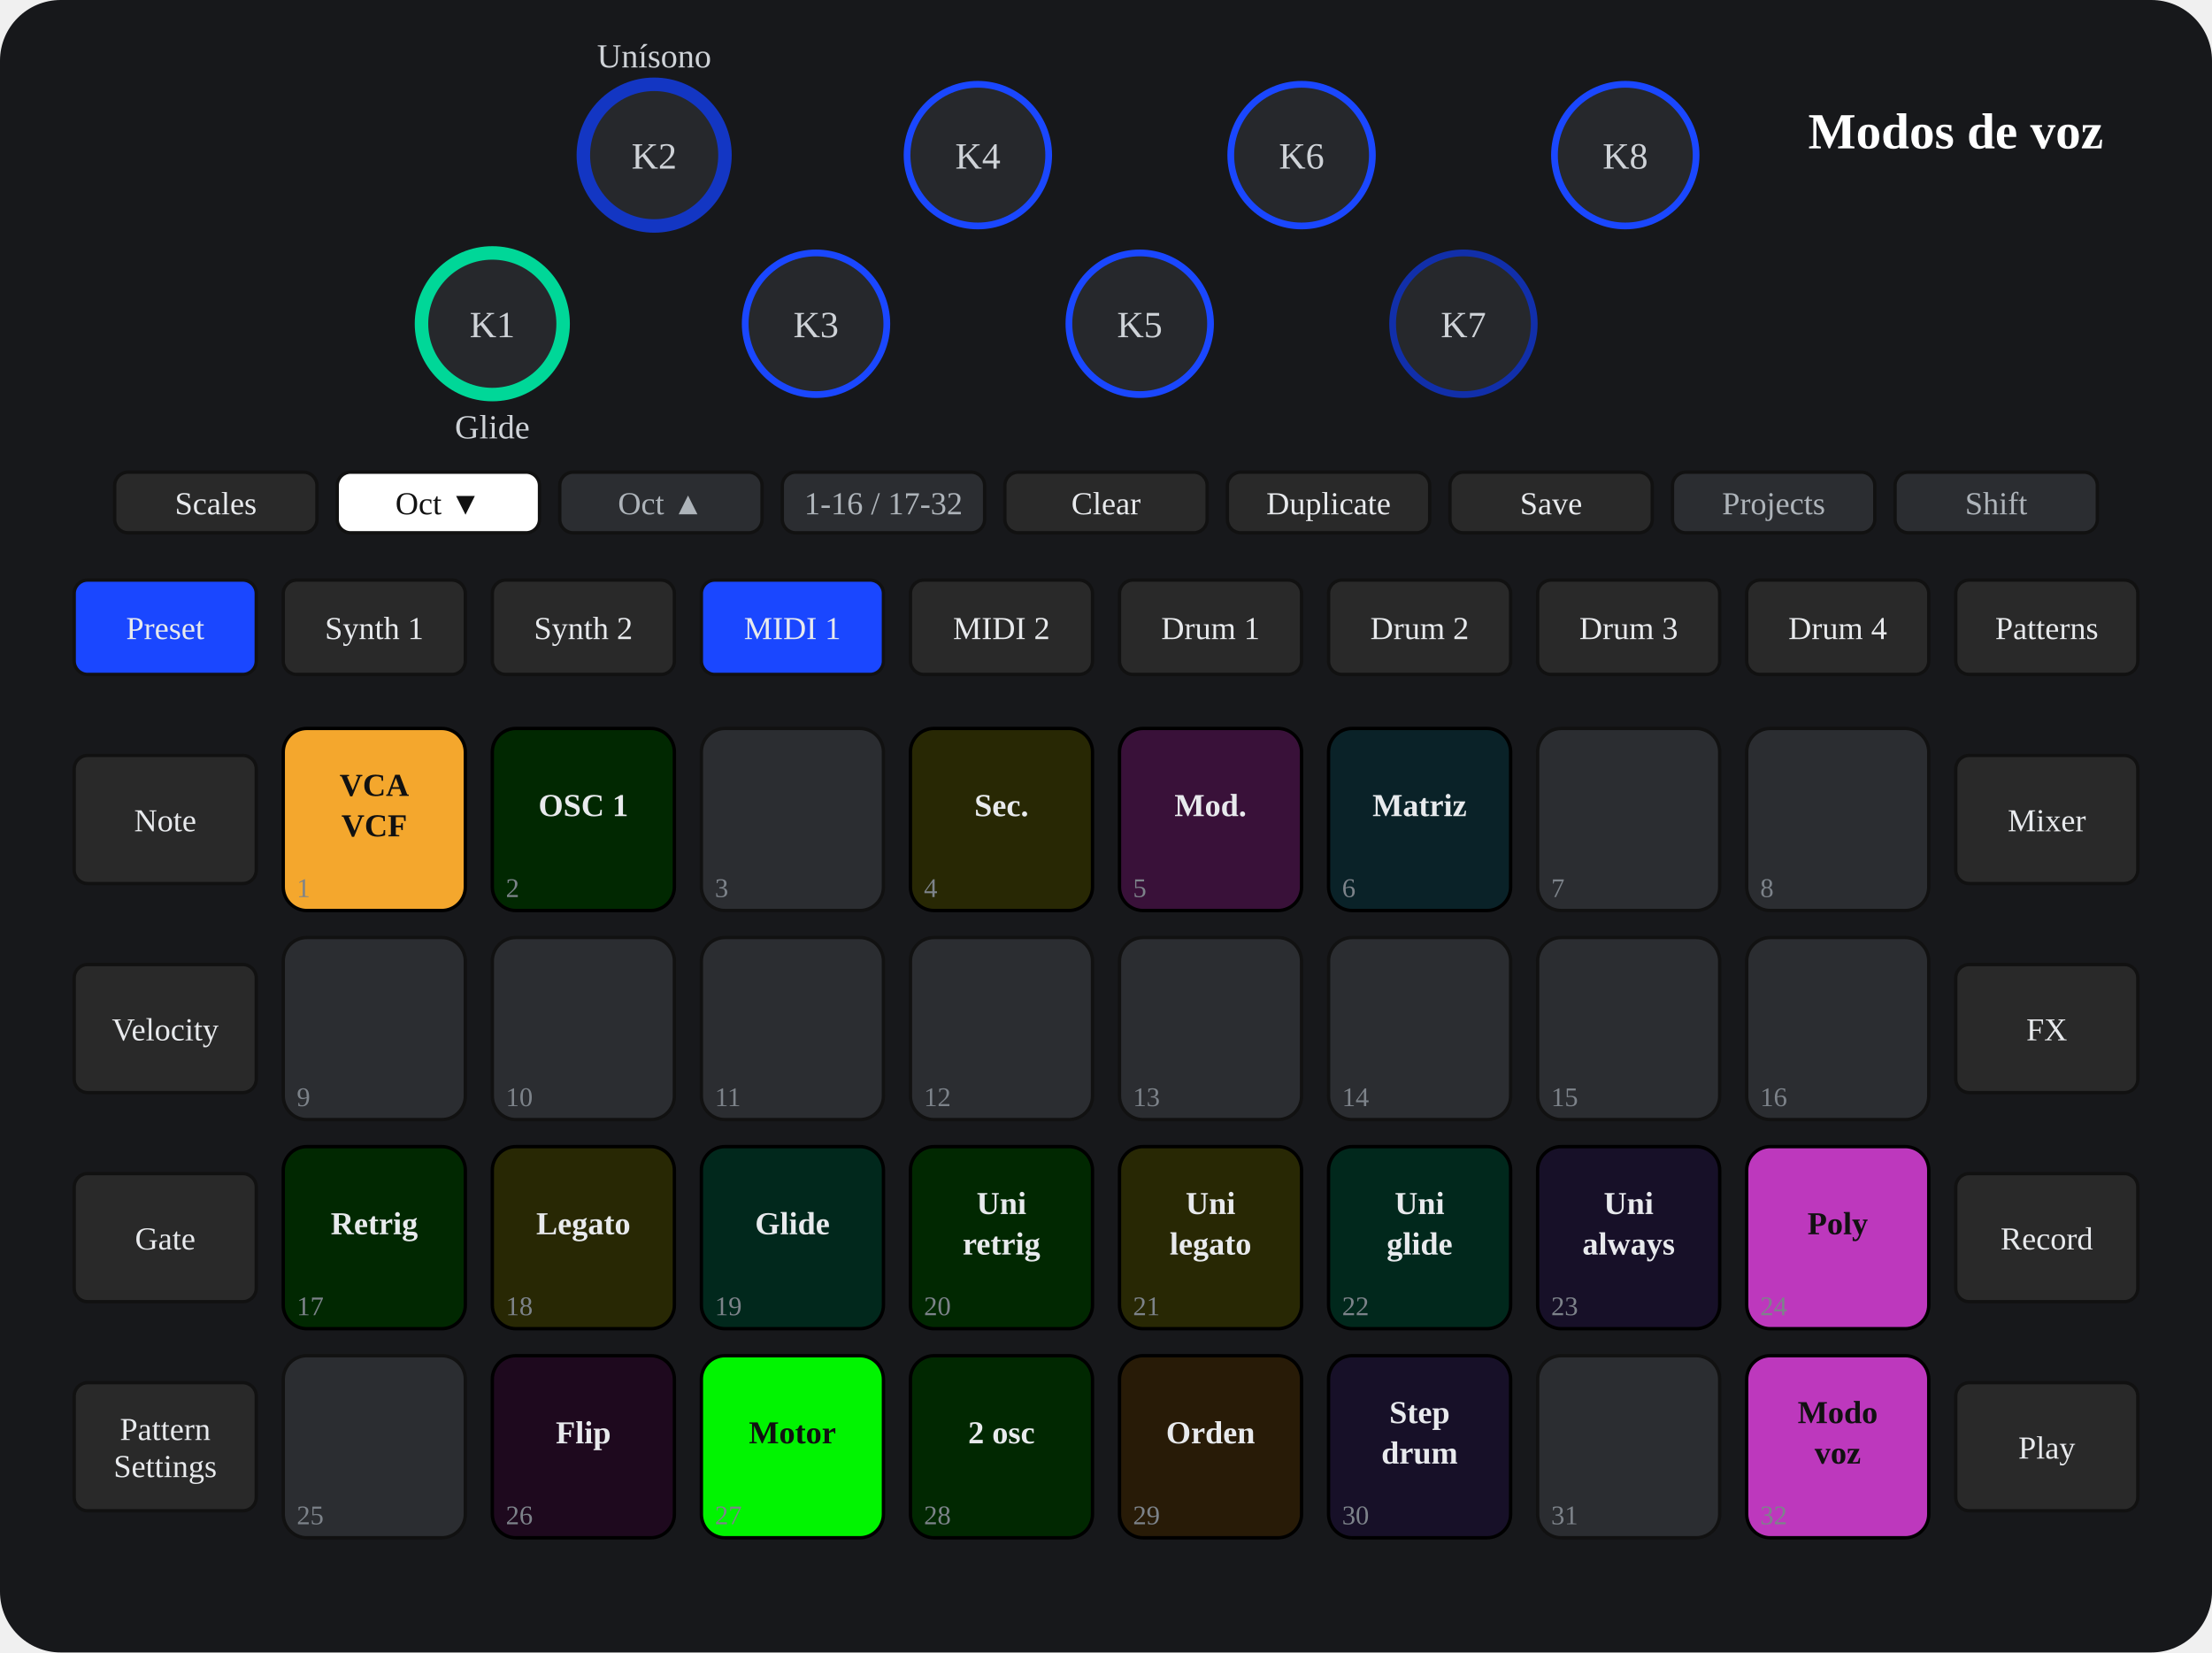
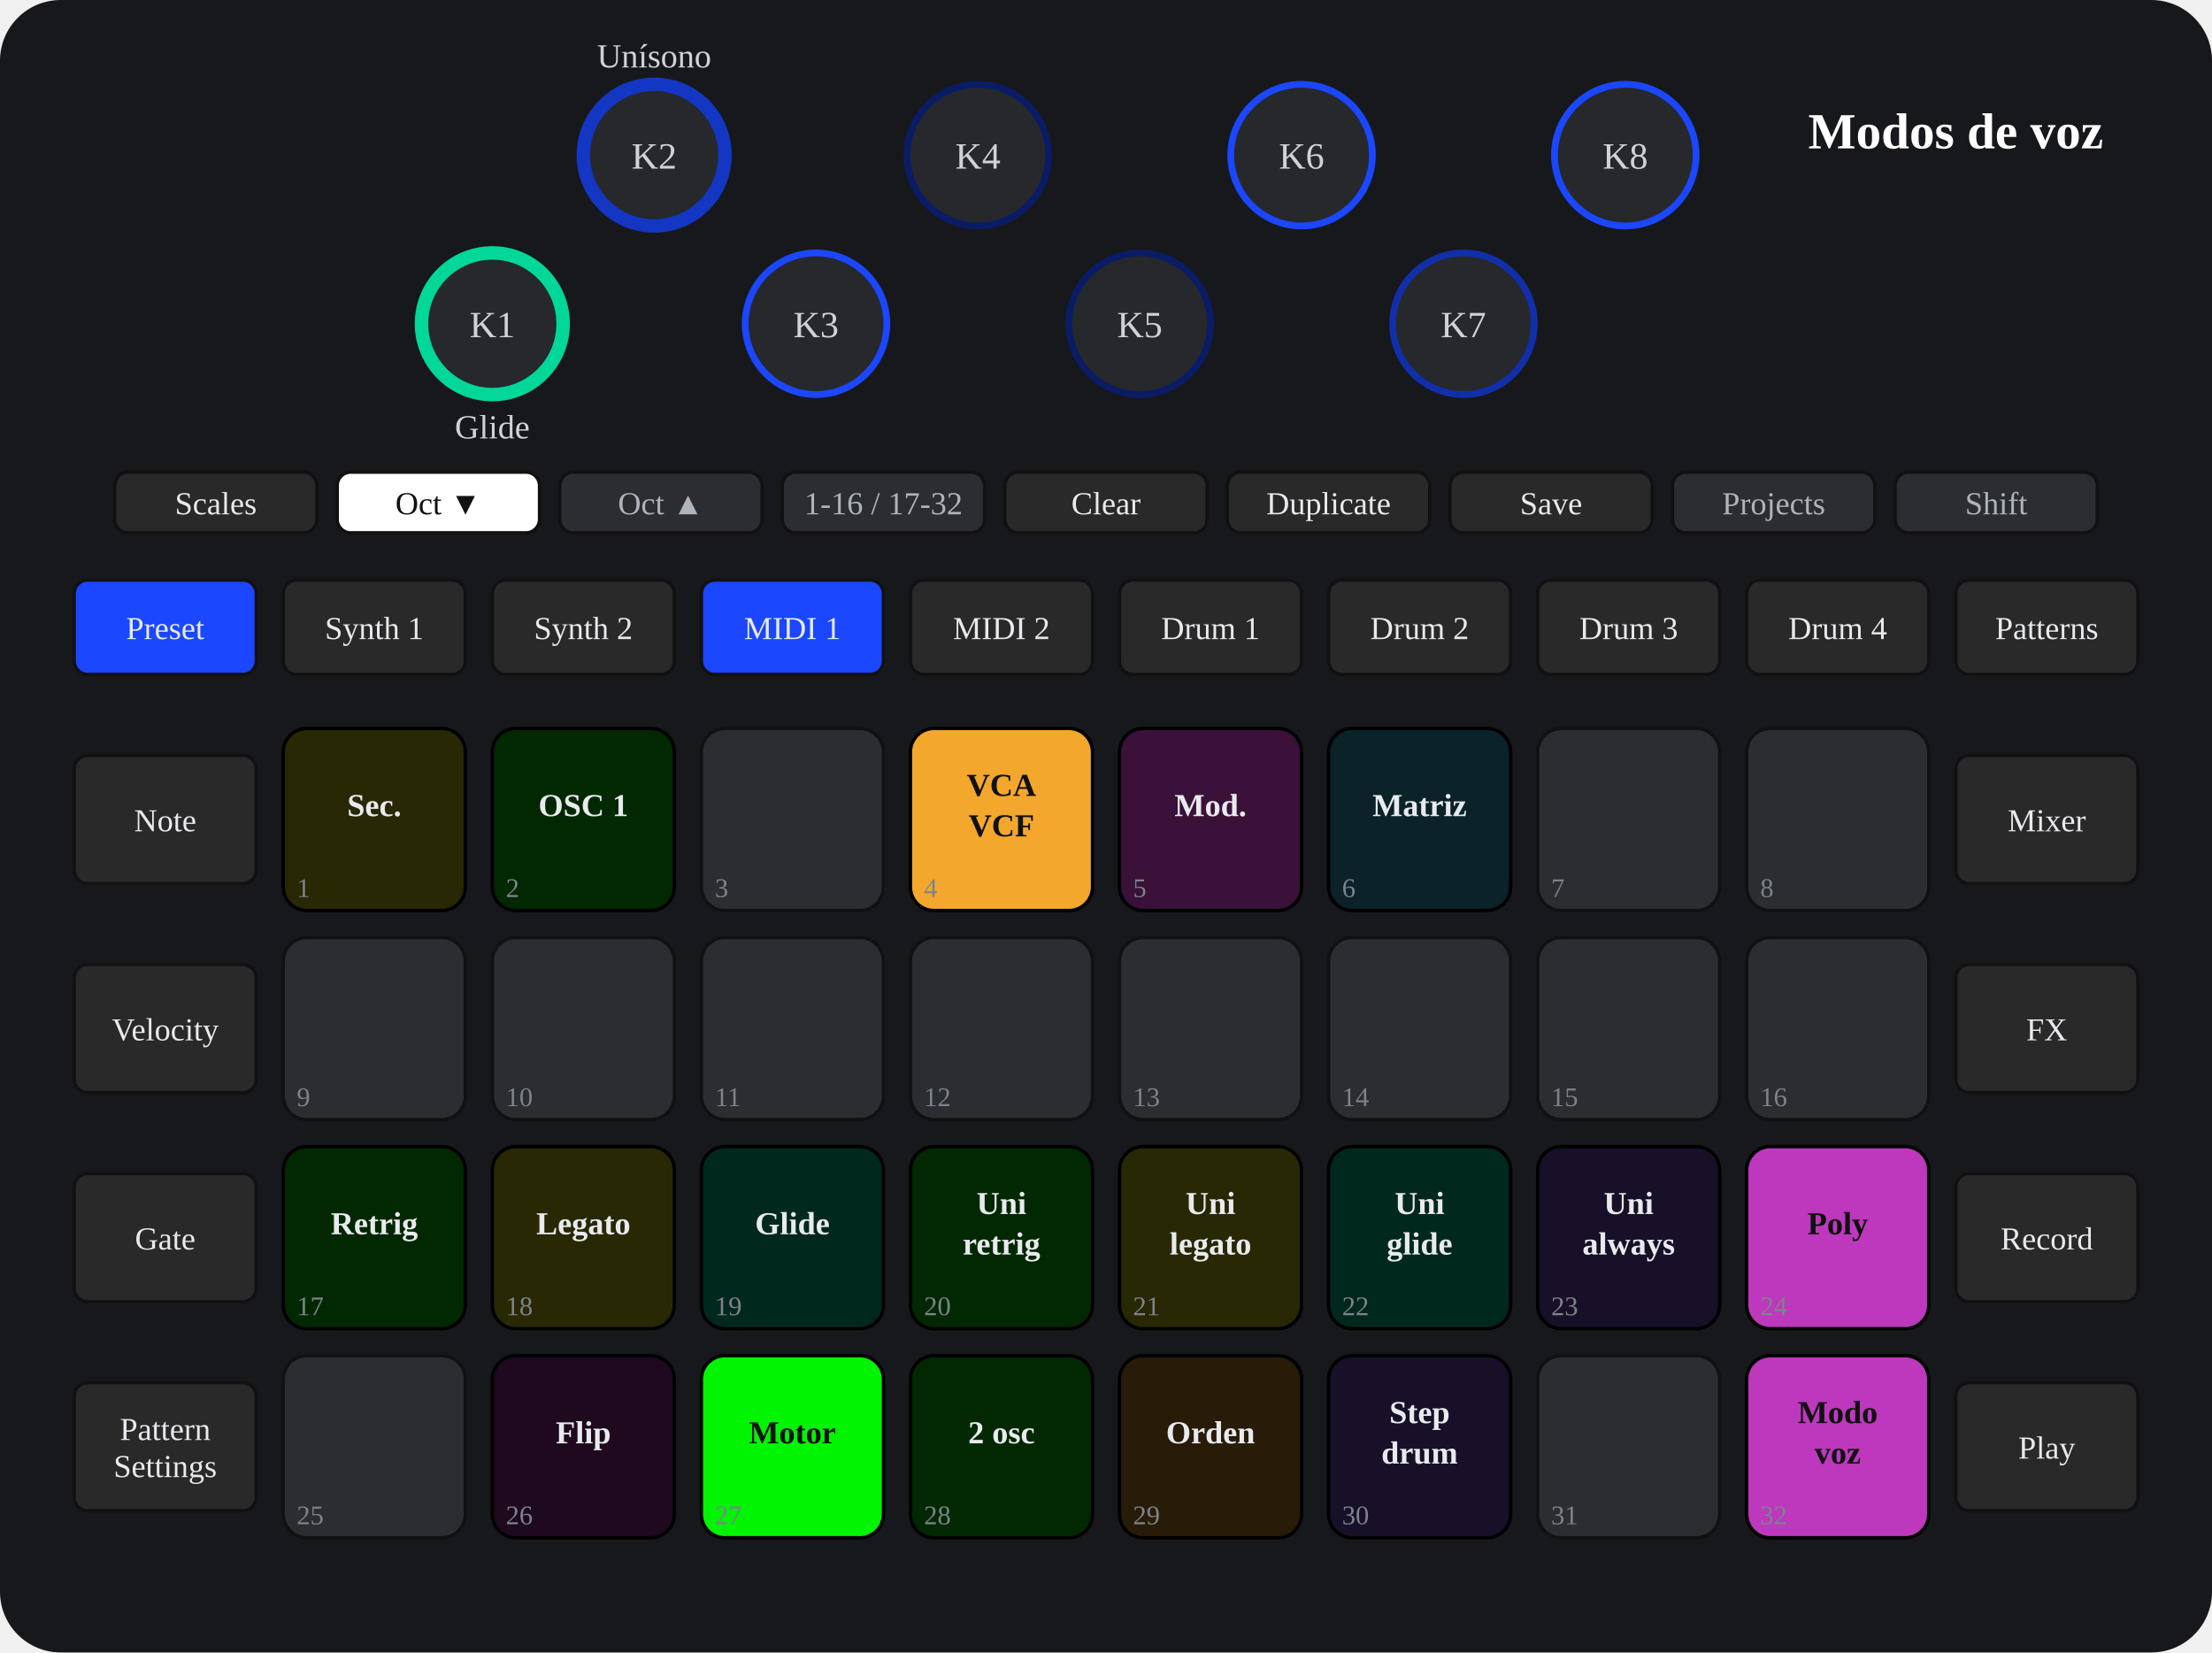
<svg xmlns="http://www.w3.org/2000/svg" viewBox="0 0 656 490" role="img" aria-label="Modos de voz abiertos (toque al pad 32): poly brillante, el modo de fábrica. K1 glide, K2 desafinación.">
  <rect x="0" y="0" width="656" height="490" rx="18" fill="#17181b" />
  <circle cx="146" cy="96" r="21" fill="#26282c" stroke="#00d798" stroke-width="4" />
  <text x="146" y="100" font-size="11" fill="#cfd3d8" text-anchor="middle">K1</text>
  <text x="146" y="130" font-size="10" fill="#cfd3d8" text-anchor="middle">Glide</text>
  <circle cx="194" cy="46" r="21" fill="#26282c" stroke="#1336c3" stroke-width="4" />
  <text x="194" y="50" font-size="11" fill="#cfd3d8" text-anchor="middle">K2</text>
  <text x="194" y="20" font-size="10" fill="#cfd3d8" text-anchor="middle">Unísono</text>
  <circle cx="242" cy="96" r="21" fill="#26282c" stroke="#1a47ff" stroke-width="2" />
  <text x="242" y="100" font-size="11" fill="#cfd3d8" text-anchor="middle">K3</text>
-   <circle cx="290" cy="46" r="21" fill="#26282c" stroke="#1a47ff" stroke-width="2" />
+   <circle cx="290" cy="46" r="21" fill="#26282c" stroke="#0a1c66" stroke-width="2" />
  <text x="290" y="50" font-size="11" fill="#cfd3d8" text-anchor="middle">K4</text>
-   <circle cx="338" cy="96" r="21" fill="#26282c" stroke="#1a47ff" stroke-width="2" />
+   <circle cx="338" cy="96" r="21" fill="#26282c" stroke="#0a1c66" stroke-width="2" />
  <text x="338" y="100" font-size="11" fill="#cfd3d8" text-anchor="middle">K5</text>
  <circle cx="386" cy="46" r="21" fill="#26282c" stroke="#1a47ff" stroke-width="2" />
  <text x="386" y="50" font-size="11" fill="#cfd3d8" text-anchor="middle">K6</text>
  <circle cx="434" cy="96" r="21" fill="#26282c" stroke="#112faa" stroke-width="2" />
  <text x="434" y="100" font-size="11" fill="#cfd3d8" text-anchor="middle">K7</text>
  <circle cx="482" cy="46" r="21" fill="#26282c" stroke="#1a47ff" stroke-width="2" />
  <text x="482" y="50" font-size="11" fill="#cfd3d8" text-anchor="middle">K8</text>
  <text x="580" y="44" font-size="15" font-weight="bold" fill="#ffffff" text-anchor="middle">Modos de voz</text>
  <rect x="34" y="140" width="60" height="18" rx="4" fill="#292929" stroke="#111" />
  <text x="64.0" y="152.5" font-size="9.5" fill="#e8eaed" text-anchor="middle">Scales</text>
  <rect x="100" y="140" width="60" height="18" rx="4" fill="#ffffff" stroke="#111" />
  <text x="130.0" y="152.5" font-size="9.5" fill="#111" text-anchor="middle">Oct ▼</text>
  <rect x="166" y="140" width="60" height="18" rx="4" fill="#2b2d31" stroke="#111" />
  <text x="196.0" y="152.5" font-size="9.5" fill="#aeb4ba" text-anchor="middle">Oct ▲</text>
  <rect x="232" y="140" width="60" height="18" rx="4" fill="#2b2d31" stroke="#111" />
  <text x="262.0" y="152.5" font-size="9.5" fill="#aeb4ba" text-anchor="middle">1-16 / 17-32</text>
  <rect x="298" y="140" width="60" height="18" rx="4" fill="#292929" stroke="#111" />
  <text x="328.0" y="152.5" font-size="9.5" fill="#e8eaed" text-anchor="middle">Clear</text>
  <rect x="364" y="140" width="60" height="18" rx="4" fill="#292929" stroke="#111" />
  <text x="394.0" y="152.5" font-size="9.5" fill="#e8eaed" text-anchor="middle">Duplicate</text>
  <rect x="430" y="140" width="60" height="18" rx="4" fill="#292929" stroke="#111" />
  <text x="460.0" y="152.5" font-size="9.5" fill="#e8eaed" text-anchor="middle">Save</text>
  <rect x="496" y="140" width="60" height="18" rx="4" fill="#2b2d31" stroke="#111" />
  <text x="526.0" y="152.5" font-size="9.5" fill="#aeb4ba" text-anchor="middle">Projects</text>
  <rect x="562" y="140" width="60" height="18" rx="4" fill="#2b2d31" stroke="#111" />
  <text x="592.0" y="152.5" font-size="9.5" fill="#aeb4ba" text-anchor="middle">Shift</text>
  <rect x="22" y="172" width="54" height="28" rx="4" fill="#1a47ff" stroke="#111" />
  <text x="49.0" y="189.5" font-size="9.5" fill="#e8eaed" text-anchor="middle">Preset</text>
  <rect x="84" y="172" width="54" height="28" rx="4" fill="#292929" stroke="#111" />
  <text x="111.0" y="189.5" font-size="9.5" fill="#e8eaed" text-anchor="middle">Synth 1</text>
  <rect x="146" y="172" width="54" height="28" rx="4" fill="#292929" stroke="#111" />
  <text x="173.0" y="189.5" font-size="9.5" fill="#e8eaed" text-anchor="middle">Synth 2</text>
  <rect x="208" y="172" width="54" height="28" rx="4" fill="#1a47ff" stroke="#111" />
  <text x="235.0" y="189.5" font-size="9.5" fill="#e8eaed" text-anchor="middle">MIDI 1</text>
  <rect x="270" y="172" width="54" height="28" rx="4" fill="#292929" stroke="#111" />
  <text x="297.0" y="189.5" font-size="9.5" fill="#e8eaed" text-anchor="middle">MIDI 2</text>
  <rect x="332" y="172" width="54" height="28" rx="4" fill="#292929" stroke="#111" />
  <text x="359.0" y="189.5" font-size="9.5" fill="#e8eaed" text-anchor="middle">Drum 1</text>
  <rect x="394" y="172" width="54" height="28" rx="4" fill="#292929" stroke="#111" />
  <text x="421.0" y="189.5" font-size="9.5" fill="#e8eaed" text-anchor="middle">Drum 2</text>
  <rect x="456" y="172" width="54" height="28" rx="4" fill="#292929" stroke="#111" />
  <text x="483.0" y="189.5" font-size="9.5" fill="#e8eaed" text-anchor="middle">Drum 3</text>
  <rect x="518" y="172" width="54" height="28" rx="4" fill="#292929" stroke="#111" />
  <text x="545.0" y="189.5" font-size="9.5" fill="#e8eaed" text-anchor="middle">Drum 4</text>
  <rect x="580" y="172" width="54" height="28" rx="4" fill="#292929" stroke="#111" />
  <text x="607.0" y="189.5" font-size="9.5" fill="#e8eaed" text-anchor="middle">Patterns</text>
  <rect x="22" y="224" width="54" height="38" rx="4" fill="#292929" stroke="#111" />
  <text x="49.0" y="246.5" font-size="9.5" fill="#e8eaed" text-anchor="middle">Note</text>
  <rect x="580" y="224" width="54" height="38" rx="4" fill="#292929" stroke="#111" />
  <text x="607.0" y="246.5" font-size="9.5" fill="#e8eaed" text-anchor="middle">Mixer</text>
  <rect x="22" y="286" width="54" height="38" rx="4" fill="#292929" stroke="#111" />
  <text x="49.0" y="308.5" font-size="9.5" fill="#e8eaed" text-anchor="middle">Velocity</text>
  <rect x="580" y="286" width="54" height="38" rx="4" fill="#292929" stroke="#111" />
  <text x="607.0" y="308.5" font-size="9.5" fill="#e8eaed" text-anchor="middle">FX</text>
  <rect x="22" y="348" width="54" height="38" rx="4" fill="#292929" stroke="#111" />
  <text x="49.0" y="370.5" font-size="9.5" fill="#e8eaed" text-anchor="middle">Gate</text>
  <rect x="580" y="348" width="54" height="38" rx="4" fill="#292929" stroke="#111" />
  <text x="607.0" y="370.5" font-size="9.5" fill="#e8eaed" text-anchor="middle">Record</text>
  <rect x="22" y="410" width="54" height="38" rx="4" fill="#292929" stroke="#111" />
  <text x="49.0" y="427.0" font-size="9.5" fill="#e8eaed" text-anchor="middle">Pattern</text>
  <text x="49.0" y="438.0" font-size="9.5" fill="#e8eaed" text-anchor="middle">Settings</text>
  <rect x="580" y="410" width="54" height="38" rx="4" fill="#292929" stroke="#111" />
  <text x="607.0" y="432.5" font-size="9.5" fill="#e8eaed" text-anchor="middle">Play</text>
-   <rect x="84" y="216" width="54" height="54" rx="7" fill="#ffaf2f" fill-opacity="0.95" stroke="#000" stroke-width="1" />
-   <text x="111.0" y="236" font-size="9.5" fill="#111" text-anchor="middle" font-weight="bold">VCA</text>
-   <text x="111.0" y="248" font-size="9.5" fill="#111" text-anchor="middle" font-weight="bold">VCF</text>
+   <rect x="84" y="216" width="54" height="54" rx="7" fill="#292904" fill-opacity="0.95" stroke="#000" stroke-width="1" />
+   <text x="111.0" y="242" font-size="9.5" fill="#e8eaed" text-anchor="middle" font-weight="bold">Sec.</text>
  <text x="88" y="266" font-size="8" fill="#7d838a">1</text>
  <rect x="146" y="216" width="54" height="54" rx="7" fill="#002900" fill-opacity="0.95" stroke="#000" stroke-width="1" />
  <text x="173.0" y="242" font-size="9.5" fill="#e8eaed" text-anchor="middle" font-weight="bold">OSC 1</text>
  <text x="150" y="266" font-size="8" fill="#7d838a">2</text>
  <rect x="208" y="216" width="54" height="54" rx="7" fill="#2b2d31" stroke="#111" />
  <text x="212" y="266" font-size="8" fill="#7d838a">3</text>
-   <rect x="270" y="216" width="54" height="54" rx="7" fill="#292904" fill-opacity="0.95" stroke="#000" stroke-width="1" />
-   <text x="297.0" y="242" font-size="9.5" fill="#e8eaed" text-anchor="middle" font-weight="bold">Sec.</text>
+   <rect x="270" y="216" width="54" height="54" rx="7" fill="#ffaf2f" fill-opacity="0.95" stroke="#000" stroke-width="1" />
+   <text x="297.0" y="236" font-size="9.5" fill="#111" text-anchor="middle" font-weight="bold">VCA</text>
+   <text x="297.0" y="248" font-size="9.5" fill="#111" text-anchor="middle" font-weight="bold">VCF</text>
  <text x="274" y="266" font-size="8" fill="#7d838a">4</text>
  <rect x="332" y="216" width="54" height="54" rx="7" fill="#3b113b" fill-opacity="0.95" stroke="#000" stroke-width="1" />
  <text x="359.0" y="242" font-size="9.5" fill="#e8eaed" text-anchor="middle" font-weight="bold">Mod.</text>
  <text x="336" y="266" font-size="8" fill="#7d838a">5</text>
  <rect x="394" y="216" width="54" height="54" rx="7" fill="#0a2329" fill-opacity="0.95" stroke="#000" stroke-width="1" />
  <text x="421.0" y="242" font-size="9.5" fill="#e8eaed" text-anchor="middle" font-weight="bold">Matriz</text>
  <text x="398" y="266" font-size="8" fill="#7d838a">6</text>
  <rect x="456" y="216" width="54" height="54" rx="7" fill="#2b2d31" stroke="#111" />
  <text x="460" y="266" font-size="8" fill="#7d838a">7</text>
  <rect x="518" y="216" width="54" height="54" rx="7" fill="#2b2d31" stroke="#111" />
  <text x="522" y="266" font-size="8" fill="#7d838a">8</text>
  <rect x="84" y="278" width="54" height="54" rx="7" fill="#2b2d31" stroke="#111" />
  <text x="88" y="328" font-size="8" fill="#7d838a">9</text>
  <rect x="146" y="278" width="54" height="54" rx="7" fill="#2b2d31" stroke="#111" />
  <text x="150" y="328" font-size="8" fill="#7d838a">10</text>
  <rect x="208" y="278" width="54" height="54" rx="7" fill="#2b2d31" stroke="#111" />
  <text x="212" y="328" font-size="8" fill="#7d838a">11</text>
  <rect x="270" y="278" width="54" height="54" rx="7" fill="#2b2d31" stroke="#111" />
  <text x="274" y="328" font-size="8" fill="#7d838a">12</text>
  <rect x="332" y="278" width="54" height="54" rx="7" fill="#2b2d31" stroke="#111" />
  <text x="336" y="328" font-size="8" fill="#7d838a">13</text>
  <rect x="394" y="278" width="54" height="54" rx="7" fill="#2b2d31" stroke="#111" />
  <text x="398" y="328" font-size="8" fill="#7d838a">14</text>
  <rect x="456" y="278" width="54" height="54" rx="7" fill="#2b2d31" stroke="#111" />
  <text x="460" y="328" font-size="8" fill="#7d838a">15</text>
  <rect x="518" y="278" width="54" height="54" rx="7" fill="#2b2d31" stroke="#111" />
  <text x="522" y="328" font-size="8" fill="#7d838a">16</text>
  <rect x="84" y="340" width="54" height="54" rx="7" fill="#002900" fill-opacity="0.95" stroke="#000" stroke-width="1" />
  <text x="111.0" y="366" font-size="9.5" fill="#e8eaed" text-anchor="middle" font-weight="bold">Retrig</text>
  <text x="88" y="390" font-size="8" fill="#7d838a">17</text>
  <rect x="146" y="340" width="54" height="54" rx="7" fill="#292904" fill-opacity="0.95" stroke="#000" stroke-width="1" />
  <text x="173.0" y="366" font-size="9.5" fill="#e8eaed" text-anchor="middle" font-weight="bold">Legato</text>
  <text x="150" y="390" font-size="8" fill="#7d838a">18</text>
  <rect x="208" y="340" width="54" height="54" rx="7" fill="#00291d" fill-opacity="0.95" stroke="#000" stroke-width="1" />
  <text x="235.0" y="366" font-size="9.5" fill="#e8eaed" text-anchor="middle" font-weight="bold">Glide</text>
  <text x="212" y="390" font-size="8" fill="#7d838a">19</text>
  <rect x="270" y="340" width="54" height="54" rx="7" fill="#002900" fill-opacity="0.95" stroke="#000" stroke-width="1" />
  <text x="297.0" y="360" font-size="9.5" fill="#e8eaed" text-anchor="middle" font-weight="bold">Uni</text>
  <text x="297.0" y="372" font-size="9.5" fill="#e8eaed" text-anchor="middle" font-weight="bold">retrig</text>
  <text x="274" y="390" font-size="8" fill="#7d838a">20</text>
  <rect x="332" y="340" width="54" height="54" rx="7" fill="#292904" fill-opacity="0.95" stroke="#000" stroke-width="1" />
  <text x="359.0" y="360" font-size="9.5" fill="#e8eaed" text-anchor="middle" font-weight="bold">Uni</text>
  <text x="359.0" y="372" font-size="9.5" fill="#e8eaed" text-anchor="middle" font-weight="bold">legato</text>
  <text x="336" y="390" font-size="8" fill="#7d838a">21</text>
  <rect x="394" y="340" width="54" height="54" rx="7" fill="#00291d" fill-opacity="0.95" stroke="#000" stroke-width="1" />
  <text x="421.0" y="360" font-size="9.5" fill="#e8eaed" text-anchor="middle" font-weight="bold">Uni</text>
  <text x="421.0" y="372" font-size="9.5" fill="#e8eaed" text-anchor="middle" font-weight="bold">glide</text>
  <text x="398" y="390" font-size="8" fill="#7d838a">22</text>
  <rect x="456" y="340" width="54" height="54" rx="7" fill="#181029" fill-opacity="0.95" stroke="#000" stroke-width="1" />
  <text x="483.0" y="360" font-size="9.5" fill="#e8eaed" text-anchor="middle" font-weight="bold">Uni</text>
  <text x="483.0" y="372" font-size="9.5" fill="#e8eaed" text-anchor="middle" font-weight="bold">always</text>
  <text x="460" y="390" font-size="8" fill="#7d838a">23</text>
  <rect x="518" y="340" width="54" height="54" rx="7" fill="#c63ac6" fill-opacity="0.95" stroke="#000" stroke-width="1" />
  <text x="545.0" y="366" font-size="9.5" fill="#111" text-anchor="middle" font-weight="bold">Poly</text>
  <text x="522" y="390" font-size="8" fill="#7d838a">24</text>
  <rect x="84" y="402" width="54" height="54" rx="7" fill="#2b2d31" stroke="#111" />
  <text x="88" y="452" font-size="8" fill="#7d838a">25</text>
  <rect x="146" y="402" width="54" height="54" rx="7" fill="#1f091f" fill-opacity="0.95" stroke="#000" stroke-width="1" />
  <text x="173.0" y="428" font-size="9.5" fill="#e8eaed" text-anchor="middle" font-weight="bold">Flip</text>
  <text x="150" y="452" font-size="8" fill="#7d838a">26</text>
  <rect x="208" y="402" width="54" height="54" rx="7" fill="#00ff00" fill-opacity="0.95" stroke="#000" stroke-width="1" />
  <text x="235.0" y="428" font-size="9.5" fill="#111" text-anchor="middle" font-weight="bold">Motor</text>
  <text x="212" y="452" font-size="8" fill="#7d838a">27</text>
  <rect x="270" y="402" width="54" height="54" rx="7" fill="#002900" fill-opacity="0.95" stroke="#000" stroke-width="1" />
  <text x="297.0" y="428" font-size="9.5" fill="#e8eaed" text-anchor="middle" font-weight="bold">2 osc</text>
  <text x="274" y="452" font-size="8" fill="#7d838a">28</text>
  <rect x="332" y="402" width="54" height="54" rx="7" fill="#291c07" fill-opacity="0.95" stroke="#000" stroke-width="1" />
  <text x="359.0" y="428" font-size="9.5" fill="#e8eaed" text-anchor="middle" font-weight="bold">Orden</text>
  <text x="336" y="452" font-size="8" fill="#7d838a">29</text>
  <rect x="394" y="402" width="54" height="54" rx="7" fill="#181029" fill-opacity="0.95" stroke="#000" stroke-width="1" />
  <text x="421.0" y="422" font-size="9.5" fill="#e8eaed" text-anchor="middle" font-weight="bold">Step</text>
  <text x="421.0" y="434" font-size="9.5" fill="#e8eaed" text-anchor="middle" font-weight="bold">drum</text>
  <text x="398" y="452" font-size="8" fill="#7d838a">30</text>
  <rect x="456" y="402" width="54" height="54" rx="7" fill="#2b2d31" stroke="#111" />
  <text x="460" y="452" font-size="8" fill="#7d838a">31</text>
  <rect x="518" y="402" width="54" height="54" rx="7" fill="#c63ac6" fill-opacity="0.95" stroke="#000" stroke-width="1" />
  <text x="545.0" y="422" font-size="9.5" fill="#111" text-anchor="middle" font-weight="bold">Modo</text>
  <text x="545.0" y="434" font-size="9.5" fill="#111" text-anchor="middle" font-weight="bold">voz</text>
  <text x="522" y="452" font-size="8" fill="#7d838a">32</text>
</svg>
